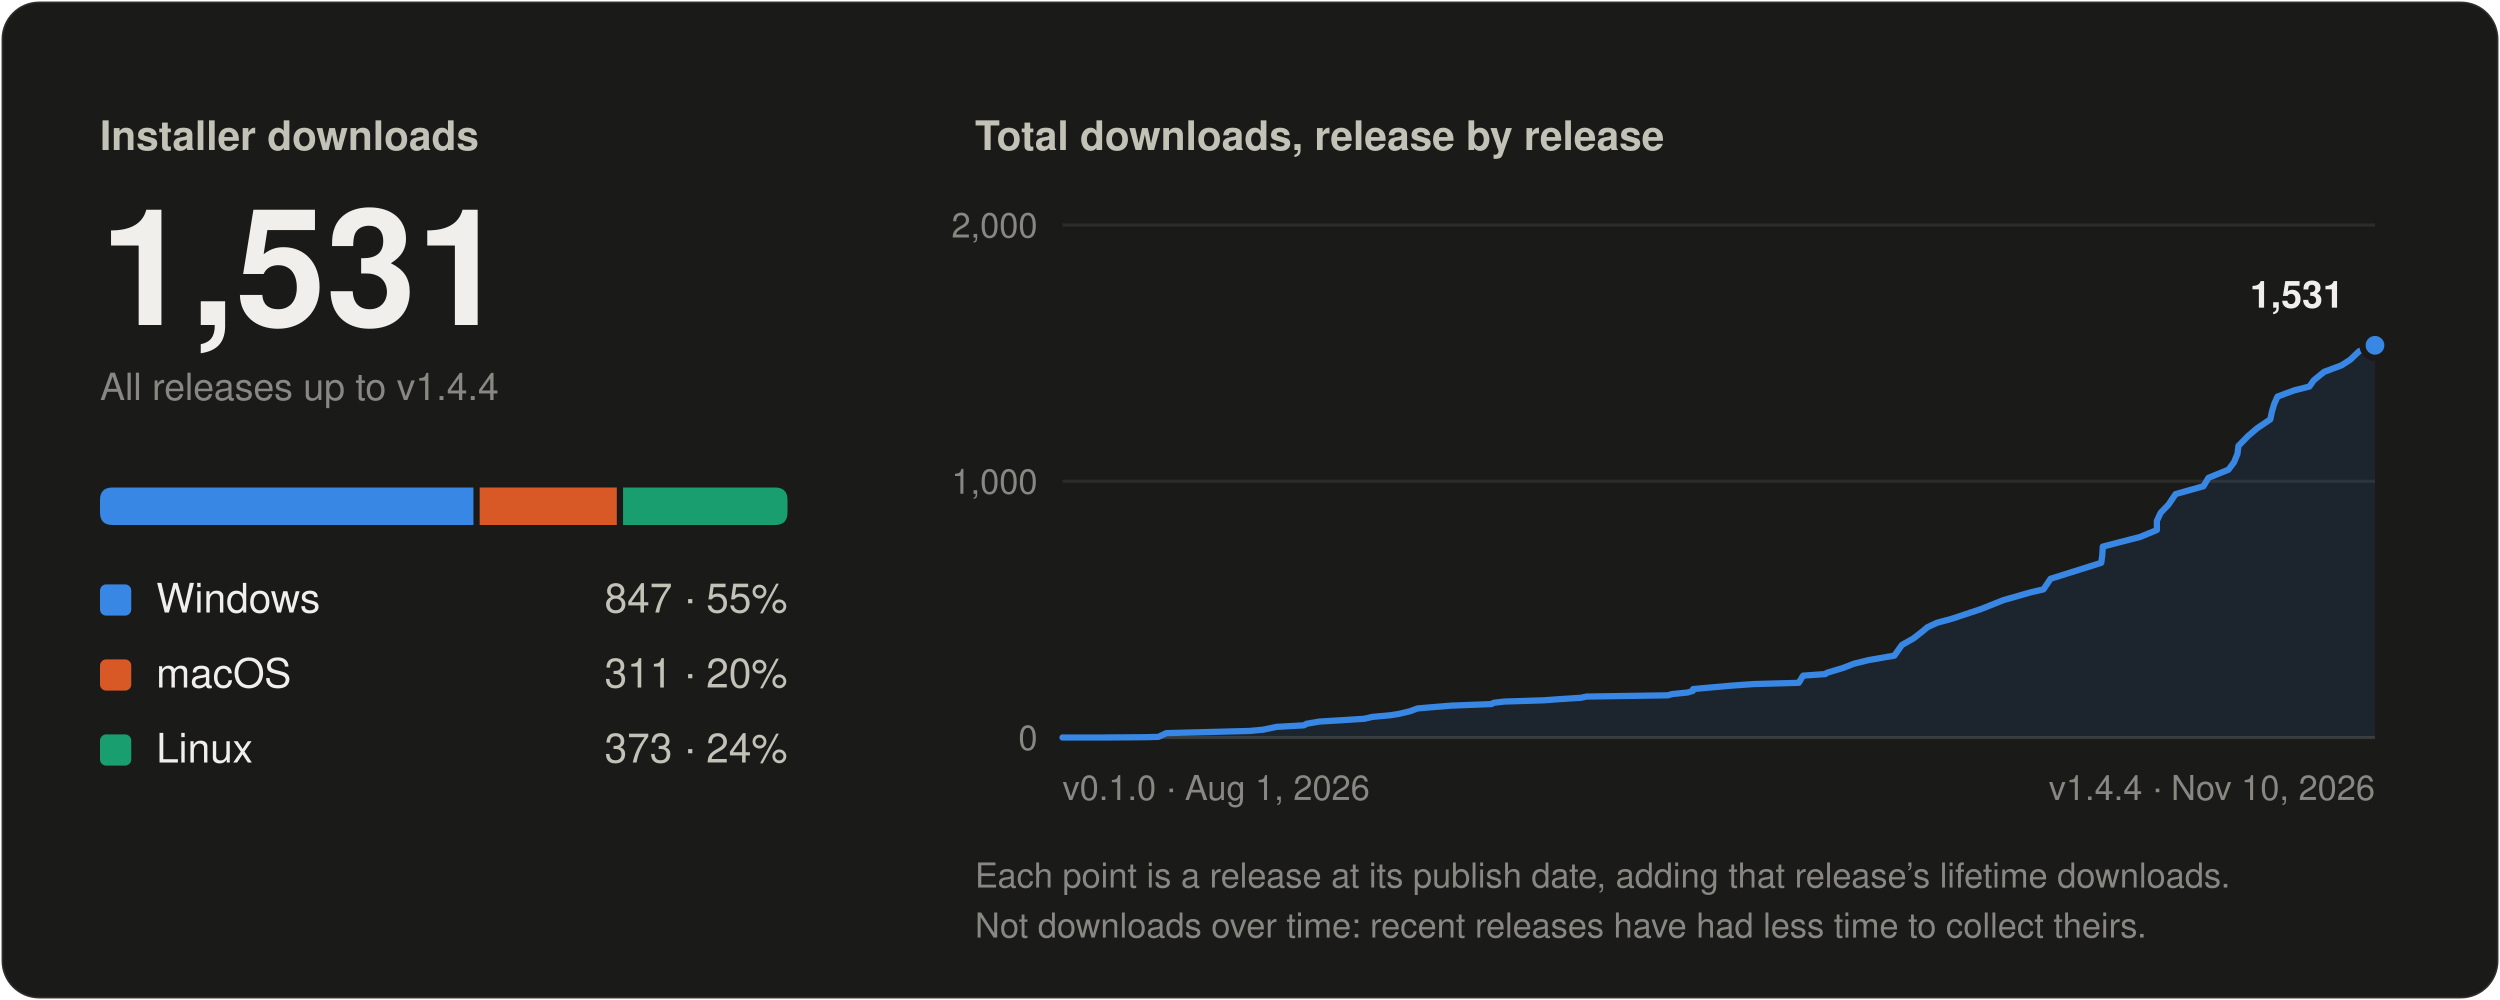
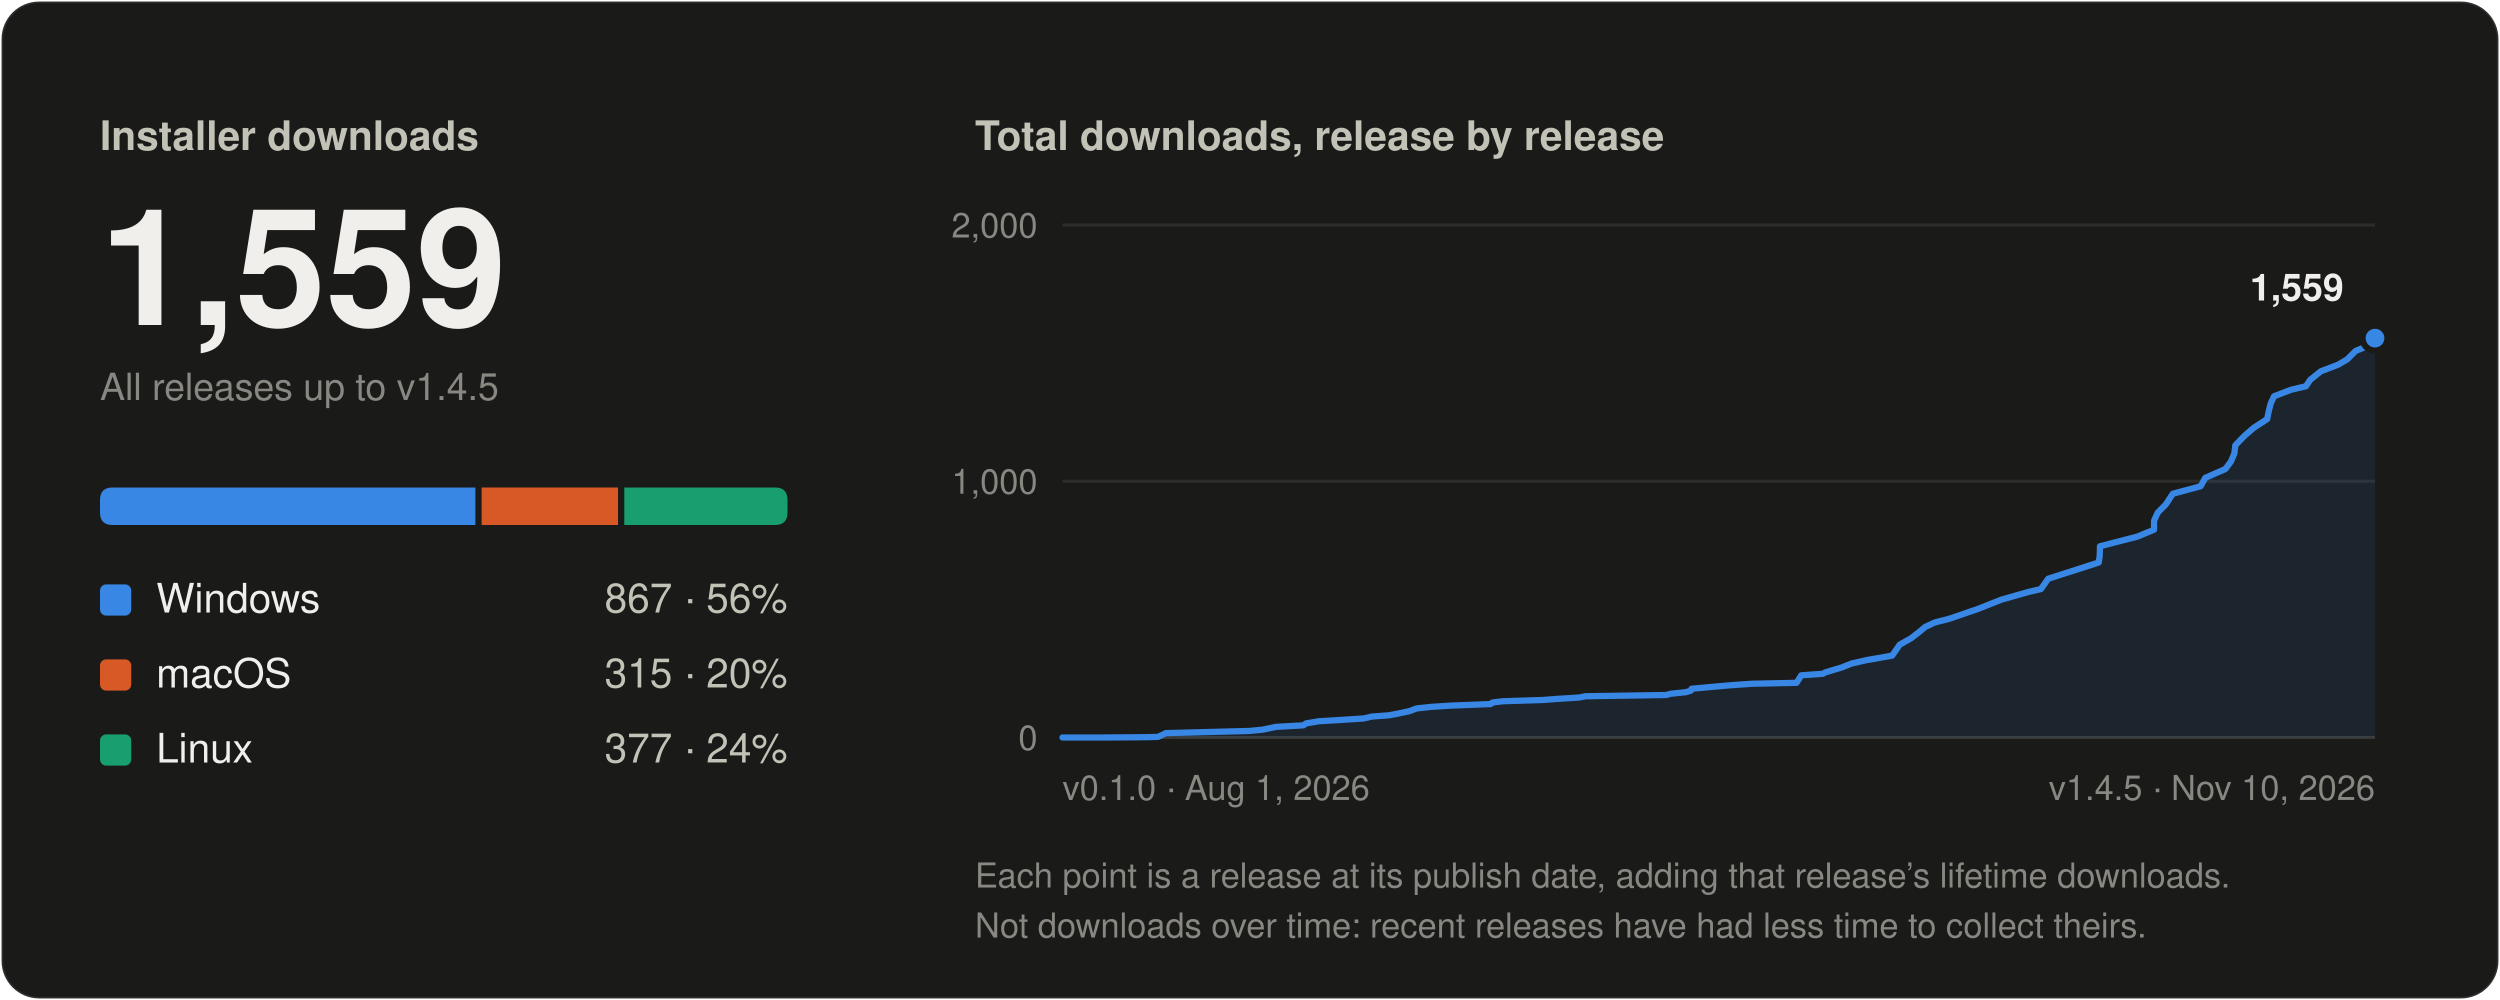
<svg xmlns="http://www.w3.org/2000/svg" width="800" height="320" viewBox="0 0 800 320" role="img" font-family="system-ui, -apple-system, &quot;Segoe UI&quot;, Helvetica, Arial, sans-serif">
  <rect x="0.5" y="0.5" width="799" height="319" rx="12" fill="#1a1a19" stroke="rgba(255,255,255,0.10)" />
  <text x="32" y="48" font-size="13" font-weight="600" fill="#c3c2b7" text-anchor="start">Installer downloads</text>
-   <text x="32" y="104" font-size="52" font-weight="700" fill="#f0efec" text-anchor="start">1,531</text>
-   <text x="32" y="128" font-size="12" font-weight="400" fill="#898781" text-anchor="start">All releases up to v1.4.4</text>
-   <path d="M36,156 H151.498 Q151.498,156 151.498,156 V168 Q151.498,168 151.498,168 H36 Q32,168 32,164 V160 Q32,156 36,156 Z" fill="#3987e5" />
-   <path d="M153.498,156 H197.376 Q197.376,156 197.376,156 V168 Q197.376,168 197.376,168 H153.498 Q153.498,168 153.498,168 V156 Q153.498,156 153.498,156 Z" fill="#d95926" />
-   <path d="M199.376,156 H248 Q252,156 252,160 V164 Q252,168 248,168 H199.376 Q199.376,168 199.376,168 V156 Q199.376,156 199.376,156 Z" fill="#199e70" />
+   <text x="32" y="104" font-size="52" font-weight="700" fill="#f0efec" text-anchor="start">1,559</text>
+   <text x="32" y="128" font-size="12" font-weight="400" fill="#898781" text-anchor="start">All releases up to v1.4.5</text>
+   <path d="M36,156 H152.123 Q152.123,156 152.123,156 V168 Q152.123,168 152.123,168 H36 Q32,168 32,164 V160 Q32,156 36,156 Z" fill="#3987e5" />
+   <path d="M154.123,156 H197.767 Q197.767,156 197.767,156 V168 Q197.767,168 197.767,168 H154.123 Q154.123,168 154.123,168 V156 Q154.123,156 154.123,156 Z" fill="#d95926" />
+   <path d="M199.767,156 H248 Q252,156 252,160 V164 Q252,168 248,168 H199.767 Q199.767,168 199.767,168 V156 Q199.767,156 199.767,156 Z" fill="#199e70" />
  <rect x="32" y="187" width="10" height="10" rx="2" fill="#3987e5" />
  <text x="50" y="196" font-size="13" font-weight="400" fill="#f0efec" text-anchor="start">Windows</text>
-   <text x="252" y="196" font-size="13" font-weight="400" fill="#c3c2b7" text-anchor="end">847 · 55%</text>
+   <text x="252" y="196" font-size="13" font-weight="400" fill="#c3c2b7" text-anchor="end">867 · 56%</text>
  <rect x="32" y="211" width="10" height="10" rx="2" fill="#d95926" />
  <text x="50" y="220" font-size="13" font-weight="400" fill="#f0efec" text-anchor="start">macOS</text>
-   <text x="252" y="220" font-size="13" font-weight="400" fill="#c3c2b7" text-anchor="end">311 · 20%</text>
+   <text x="252" y="220" font-size="13" font-weight="400" fill="#c3c2b7" text-anchor="end">315 · 20%</text>
  <rect x="32" y="235" width="10" height="10" rx="2" fill="#199e70" />
  <text x="50" y="244" font-size="13" font-weight="400" fill="#f0efec" text-anchor="start">Linux</text>
-   <text x="252" y="244" font-size="13" font-weight="400" fill="#c3c2b7" text-anchor="end">373 · 24%</text>
+   <text x="252" y="244" font-size="13" font-weight="400" fill="#c3c2b7" text-anchor="end">377 · 24%</text>
  <text x="312" y="48" font-size="13" font-weight="600" fill="#c3c2b7" text-anchor="start">Total downloads, release by release</text>
  <line x1="340" x2="760" y1="236" y2="236" stroke="#383835" stroke-width="1" />
  <text x="332" y="240" font-size="11" font-weight="400" fill="#898781" text-anchor="end">0</text>
  <line x1="340" x2="760" y1="154" y2="154" stroke="#2c2c2a" stroke-width="1" />
  <text x="332" y="158" font-size="11" font-weight="400" fill="#898781" text-anchor="end">1,000</text>
  <line x1="340" x2="760" y1="72" y2="72" stroke="#2c2c2a" stroke-width="1" />
  <text x="332" y="76" font-size="11" font-weight="400" fill="#898781" text-anchor="end">2,000</text>
-   <path d="M340.0,236.0 L340.0,236.0 L344.2,236.0 L352.8,236.0 L353.3,236.0 L366.9,235.9 L370.7,235.8 L373.2,234.6 L399.9,233.9 L404.2,233.5 L408.5,232.6 L417.3,232.1 L418.1,231.6 L422.2,230.9 L430.5,230.4 L436.6,230.0 L439.2,229.4 L444.7,228.9 L447.4,228.5 L451.2,227.6 L453.6,226.7 L458.3,226.3 L464.4,225.8 L477.3,225.3 L477.9,224.9 L481.3,224.5 L494.0,224.1 L499.4,223.7 L505.8,223.3 L507.7,222.9 L533.7,222.5 L535.1,222.1 L540.0,221.6 L541.7,221.1 L541.8,220.5 L547.3,220.0 L554.1,219.4 L561.2,218.9 L575.6,218.5 L577.0,216.2 L584.1,215.7 L584.6,215.3 L589.9,213.7 L593.2,212.4 L598.1,211.2 L606.2,209.8 L608.6,206.4 L612.3,204.3 L615.0,202.2 L616.8,200.7 L619.8,199.3 L624.6,198.0 L633.9,194.9 L641.2,192.0 L650.0,189.5 L653.9,188.6 L656.2,185.2 L672.4,180.1 L672.7,177.9 L672.9,174.9 L684.9,171.8 L690.2,169.6 L690.2,166.7 L691.4,164.1 L693.9,161.5 L696.2,158.1 L705.1,155.6 L706.7,152.9 L713.1,150.3 L714.9,147.9 L716.0,145.2 L716.3,142.7 L719.3,139.6 L722.2,137.1 L726.5,134.2 L727.0,131.8 L727.7,129.4 L728.8,126.9 L734.2,124.9 L739.0,123.7 L740.4,121.7 L743.7,119.0 L749.3,116.9 L752.1,115.1 L754.9,112.4 L760.0,110.5 L760.0,236 L340.0,236 Z" fill="#3987e5" fill-opacity="0.1" />
-   <path d="M340.0,236.0 L340.0,236.0 L344.2,236.0 L352.8,236.0 L353.3,236.0 L366.9,235.9 L370.7,235.8 L373.2,234.6 L399.9,233.9 L404.2,233.5 L408.5,232.6 L417.3,232.1 L418.1,231.6 L422.2,230.9 L430.5,230.4 L436.6,230.0 L439.2,229.4 L444.7,228.9 L447.4,228.5 L451.2,227.6 L453.6,226.7 L458.3,226.3 L464.4,225.8 L477.3,225.3 L477.9,224.9 L481.3,224.5 L494.0,224.1 L499.4,223.7 L505.8,223.3 L507.7,222.9 L533.7,222.5 L535.1,222.1 L540.0,221.6 L541.7,221.1 L541.8,220.5 L547.3,220.0 L554.1,219.4 L561.2,218.9 L575.6,218.5 L577.0,216.2 L584.1,215.7 L584.6,215.3 L589.9,213.7 L593.2,212.4 L598.1,211.2 L606.2,209.8 L608.6,206.4 L612.3,204.3 L615.0,202.2 L616.8,200.7 L619.8,199.3 L624.6,198.0 L633.9,194.9 L641.2,192.0 L650.0,189.5 L653.9,188.6 L656.2,185.2 L672.4,180.1 L672.7,177.9 L672.9,174.9 L684.9,171.8 L690.2,169.6 L690.2,166.7 L691.4,164.1 L693.9,161.5 L696.2,158.1 L705.1,155.6 L706.7,152.9 L713.1,150.3 L714.9,147.9 L716.0,145.2 L716.3,142.7 L719.3,139.6 L722.2,137.1 L726.5,134.2 L727.0,131.8 L727.7,129.4 L728.8,126.9 L734.2,124.9 L739.0,123.7 L740.4,121.7 L743.7,119.0 L749.3,116.9 L752.1,115.1 L754.9,112.4 L760.0,110.5" fill="none" stroke="#3987e5" stroke-width="2" stroke-linejoin="round" stroke-linecap="round" />
-   <circle cx="760.0" cy="110.5" r="4" fill="#3987e5" stroke="#1a1a19" stroke-width="2" />
-   <text x="750" y="98.458" font-size="12" font-weight="600" fill="#f0efec" text-anchor="end">1,531</text>
+   <path d="M340.0,236.0 L340.0,236.0 L344.2,236.0 L352.8,236.0 L353.3,236.0 L366.9,235.9 L370.6,235.8 L373.1,234.6 L399.8,233.9 L404.0,233.5 L408.3,232.6 L417.1,232.1 L417.9,231.5 L422.0,230.8 L430.3,230.3 L436.4,229.9 L439.0,229.3 L444.4,228.9 L447.1,228.4 L450.9,227.6 L453.3,226.7 L458.0,226.2 L464.1,225.8 L477.0,225.3 L477.6,224.8 L480.9,224.4 L493.6,224.0 L499.0,223.6 L505.4,223.2 L507.3,222.8 L533.2,222.4 L534.6,222.0 L539.5,221.5 L541.1,221.0 L541.3,220.4 L546.7,219.9 L553.5,219.3 L560.6,218.8 L574.9,218.5 L576.4,216.1 L583.4,215.6 L584.0,215.2 L589.3,213.6 L592.6,212.3 L597.5,211.2 L605.5,209.8 L607.9,206.3 L611.6,204.2 L614.3,202.1 L616.1,200.6 L619.1,199.2 L623.8,198.0 L633.1,194.8 L640.4,191.9 L649.2,189.4 L653.1,188.5 L655.4,185.2 L671.6,180.0 L671.9,177.9 L672.0,174.8 L684.0,171.7 L689.3,169.5 L689.3,166.6 L690.5,164.0 L693.0,161.5 L695.3,158.0 L704.2,155.6 L705.7,152.9 L712.1,150.1 L713.9,147.7 L715.0,145.1 L715.3,142.5 L718.3,139.4 L721.2,136.9 L725.5,134.1 L726.0,131.6 L726.6,129.2 L727.7,126.8 L733.2,124.7 L737.9,123.6 L739.3,121.5 L742.7,118.8 L748.2,116.7 L751.1,115.0 L753.8,112.3 L758.9,110.2 L760.0,108.2 L760.0,236 L340.0,236 Z" fill="#3987e5" fill-opacity="0.1" />
+   <path d="M340.0,236.0 L340.0,236.0 L344.2,236.0 L352.8,236.0 L353.3,236.0 L366.9,235.9 L370.6,235.8 L373.1,234.6 L399.8,233.9 L404.0,233.5 L408.3,232.6 L417.1,232.1 L417.9,231.5 L422.0,230.8 L430.3,230.3 L436.4,229.9 L439.0,229.3 L444.4,228.9 L447.1,228.4 L450.9,227.6 L453.3,226.7 L458.0,226.2 L464.1,225.8 L477.0,225.3 L477.6,224.8 L480.9,224.4 L493.6,224.0 L499.0,223.6 L505.4,223.2 L507.3,222.8 L533.2,222.4 L534.6,222.0 L539.5,221.5 L541.1,221.0 L541.3,220.4 L546.7,219.9 L553.5,219.3 L560.6,218.8 L574.9,218.5 L576.4,216.1 L583.4,215.6 L584.0,215.2 L589.3,213.6 L592.6,212.3 L597.5,211.2 L605.5,209.8 L607.9,206.3 L611.6,204.2 L614.3,202.1 L616.1,200.6 L619.1,199.2 L623.8,198.0 L633.1,194.8 L640.4,191.9 L649.2,189.4 L653.1,188.5 L655.4,185.2 L671.6,180.0 L671.9,177.9 L672.0,174.8 L684.0,171.7 L689.3,169.5 L689.3,166.6 L690.5,164.0 L693.0,161.5 L695.3,158.0 L704.2,155.6 L705.7,152.9 L712.1,150.1 L713.9,147.7 L715.0,145.1 L715.3,142.5 L718.3,139.4 L721.2,136.9 L725.5,134.1 L726.0,131.6 L726.6,129.2 L727.7,126.8 L733.2,124.7 L737.9,123.6 L739.3,121.5 L742.7,118.8 L748.2,116.7 L751.1,115.0 L753.8,112.3 L758.9,110.2 L760.0,108.2" fill="none" stroke="#3987e5" stroke-width="2" stroke-linejoin="round" stroke-linecap="round" />
+   <circle cx="760.0" cy="108.2" r="4" fill="#3987e5" stroke="#1a1a19" stroke-width="2" />
+   <text x="750" y="96.162" font-size="12" font-weight="600" fill="#f0efec" text-anchor="end">1,559</text>
  <text x="340" y="256" font-size="11" font-weight="400" fill="#898781" text-anchor="start">v0.1.0 · Aug 1, 2026</text>
-   <text x="760" y="256" font-size="11" font-weight="400" fill="#898781" text-anchor="end">v1.4.4 · Nov 10, 2026</text>
+   <text x="760" y="256" font-size="11" font-weight="400" fill="#898781" text-anchor="end">v1.4.5 · Nov 10, 2026</text>
  <text x="312" y="284" font-size="11" font-weight="400" fill="#898781" text-anchor="start">Each point is a release at its publish date, adding that release’s lifetime downloads.</text>
  <text x="312" y="300" font-size="11" font-weight="400" fill="#898781" text-anchor="start">Not downloads over time: recent releases have had less time to collect theirs.</text>
</svg>
